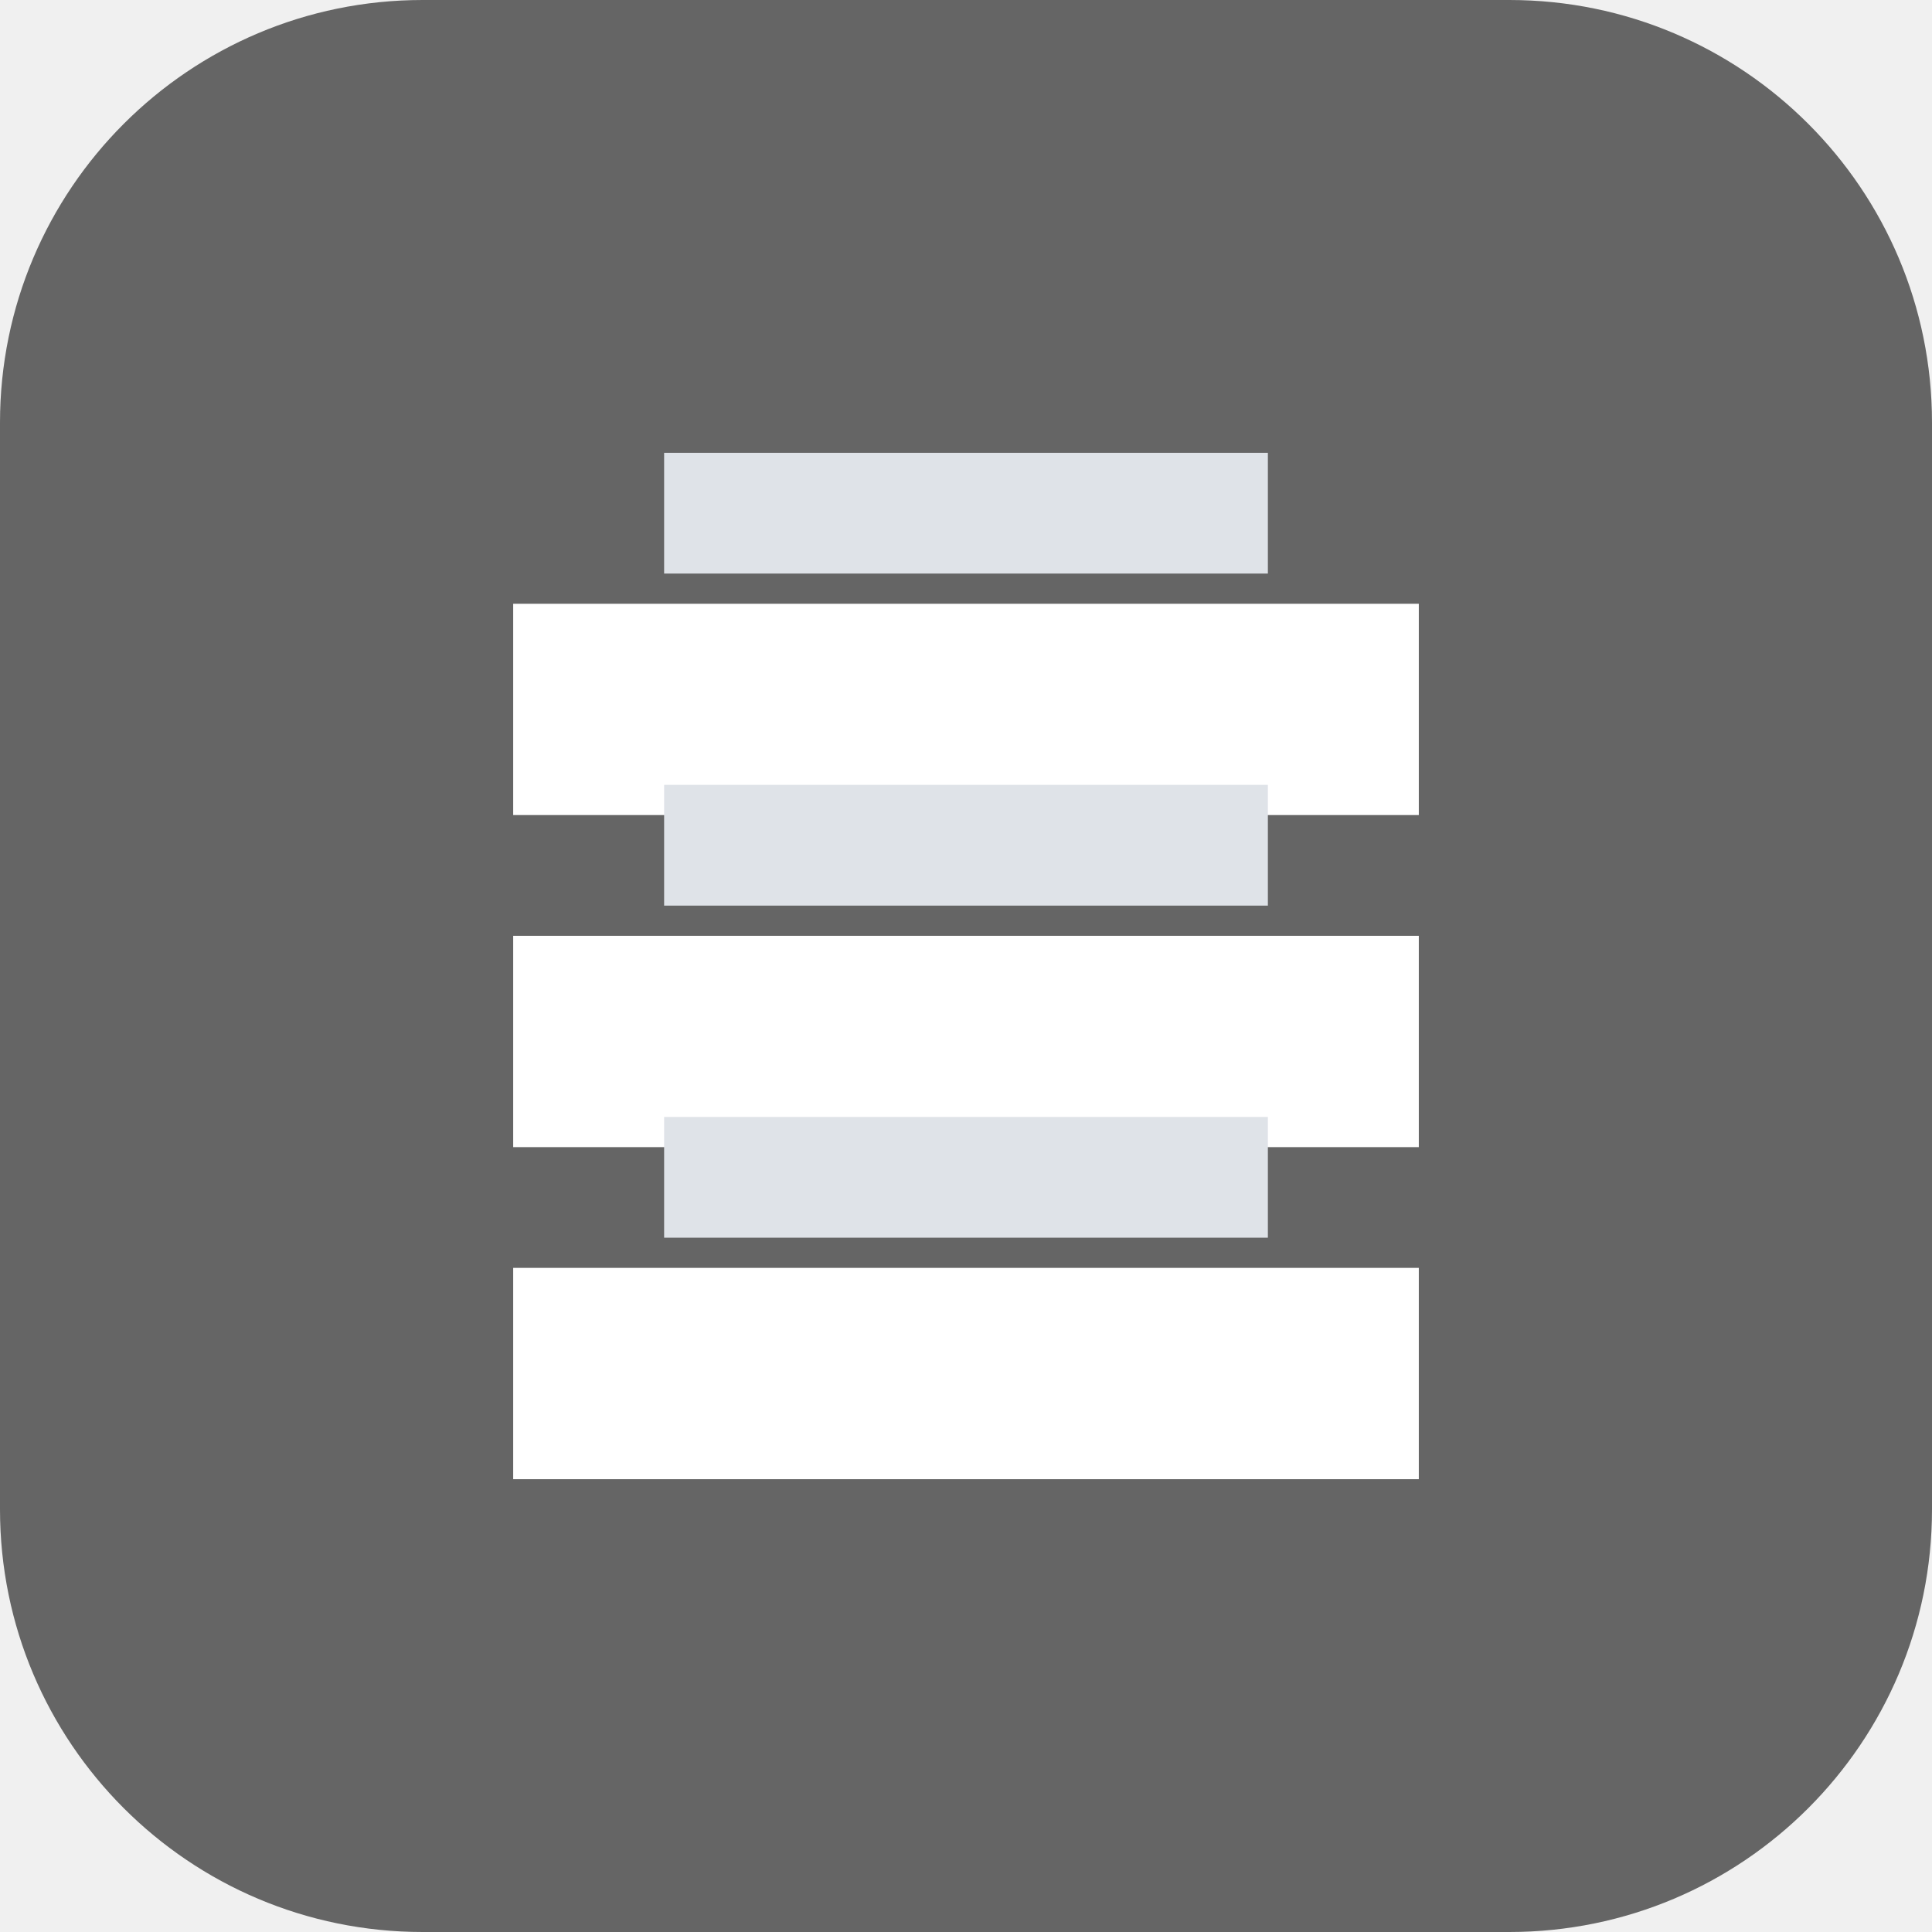
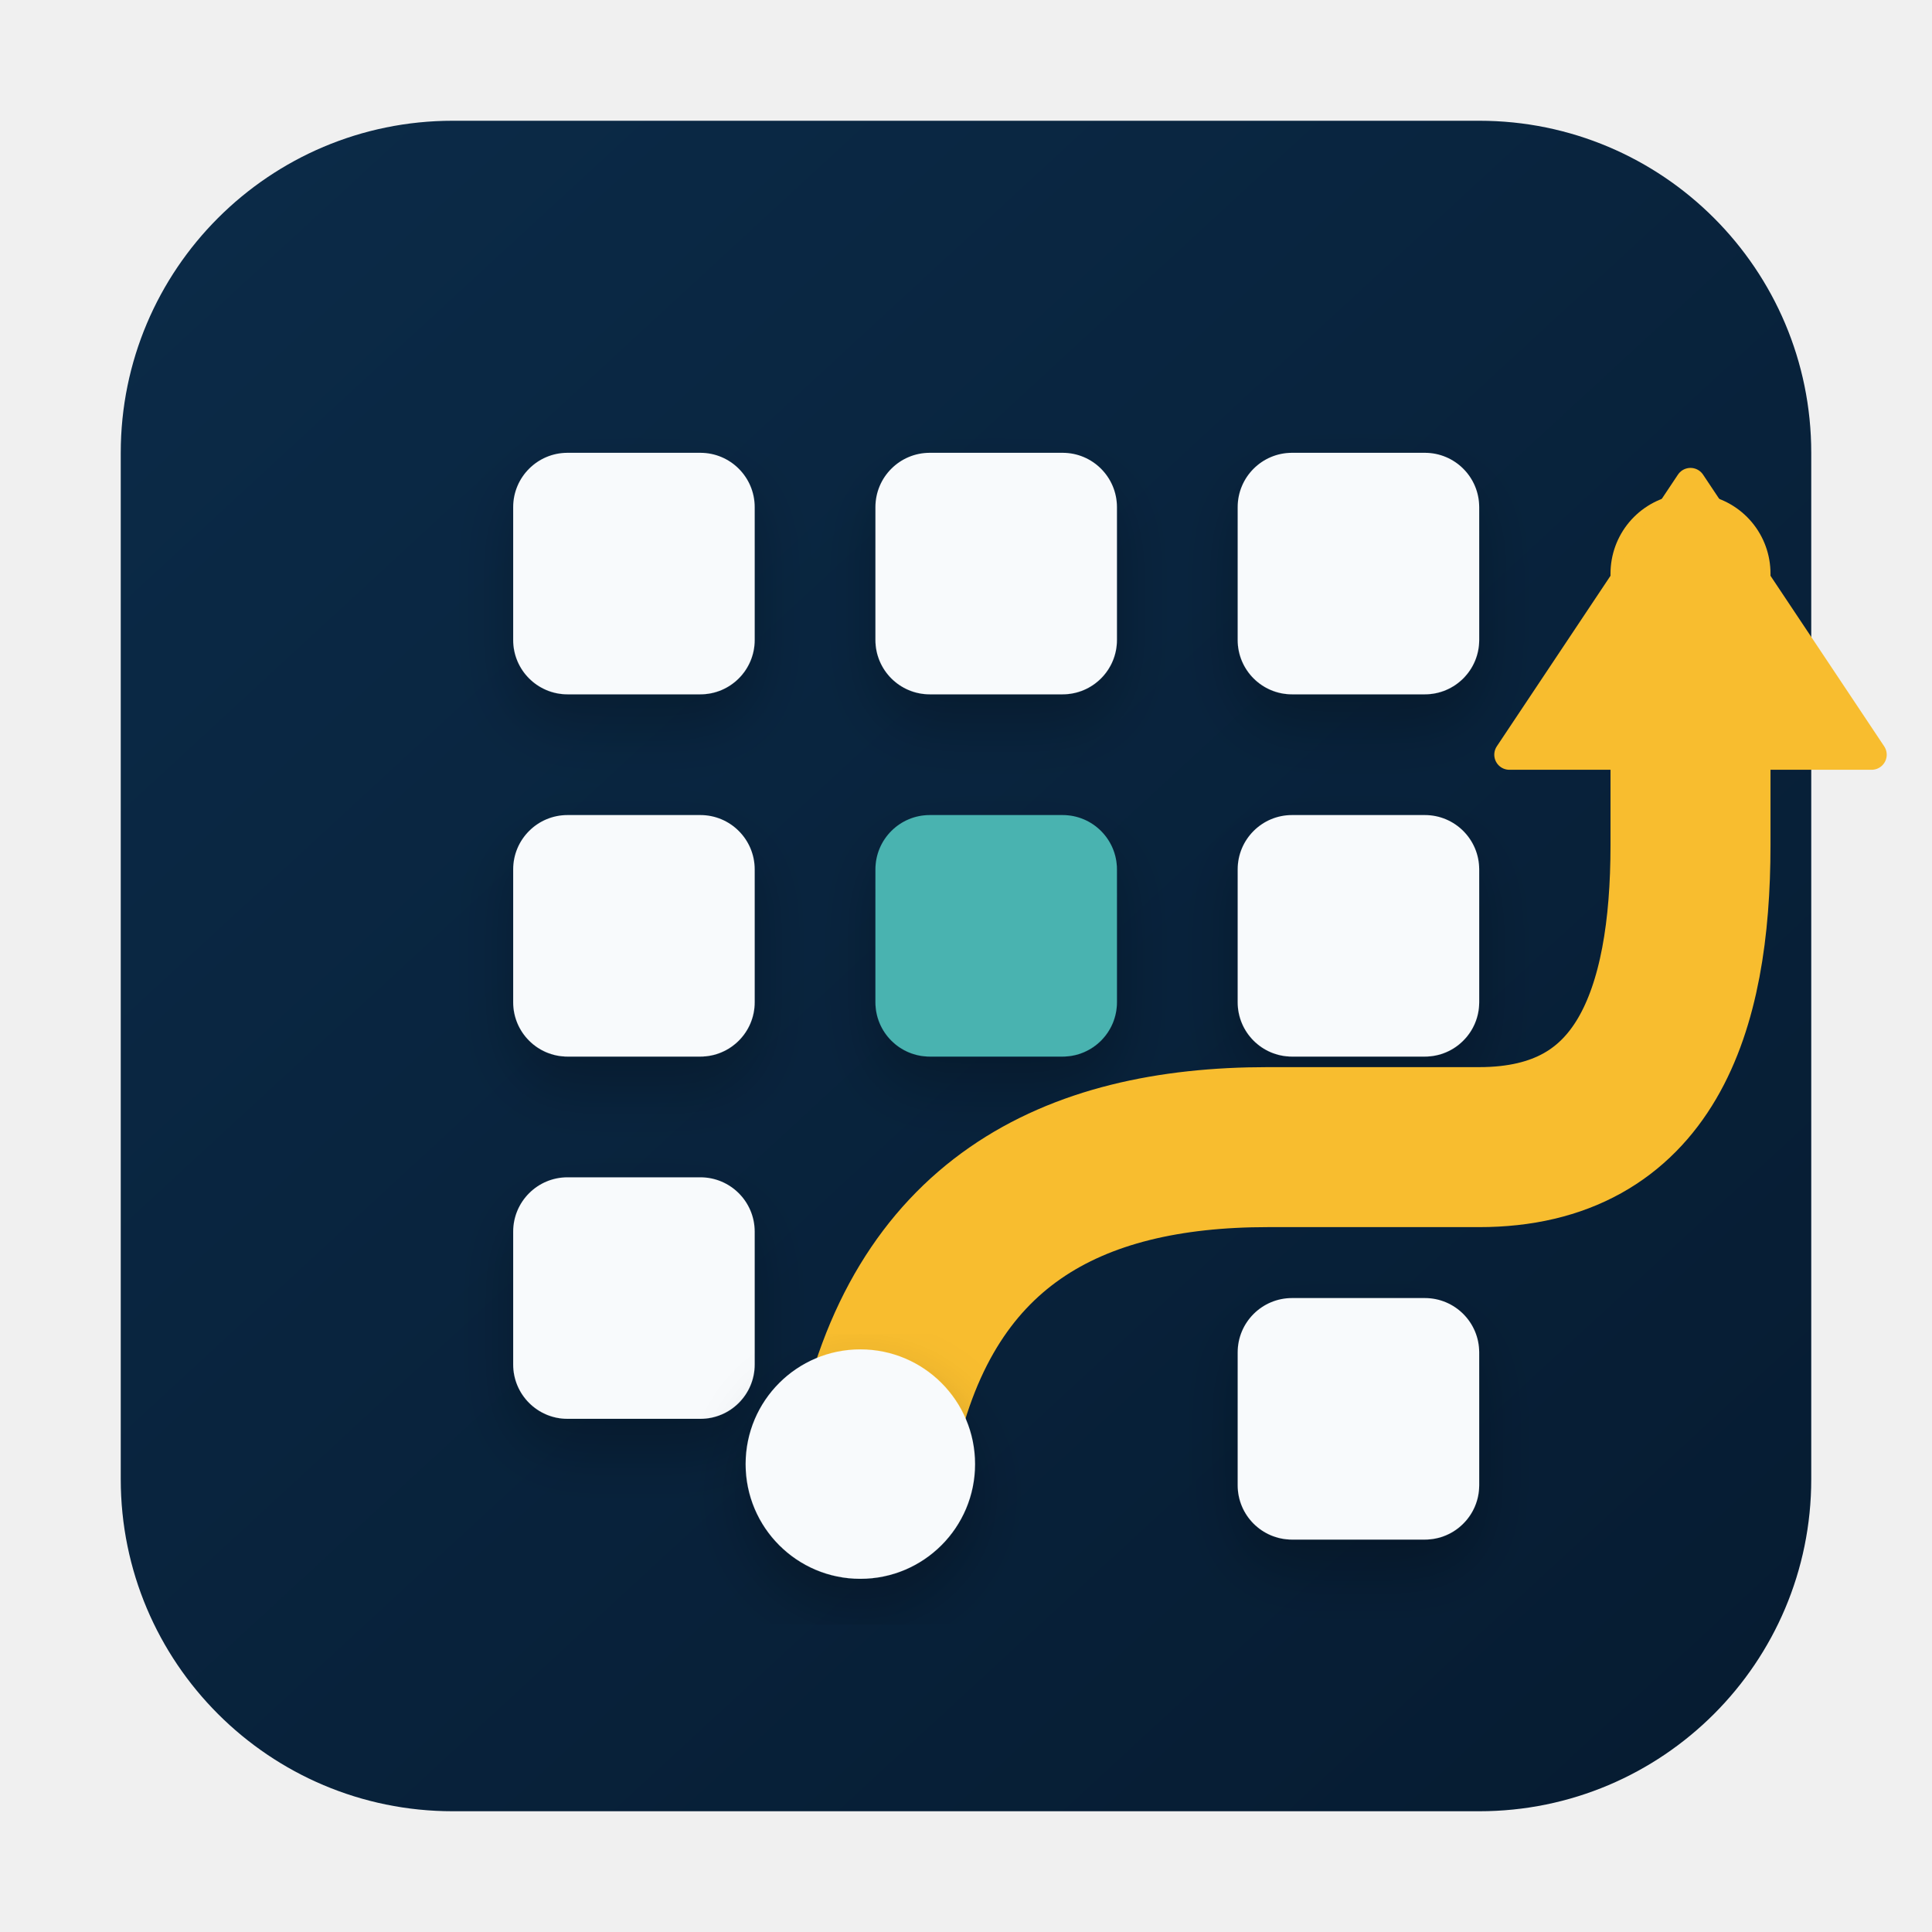
<svg xmlns="http://www.w3.org/2000/svg" viewBox="0 0 64 64">
-   <rect width="64" height="64" rx="14" fill="#656565" />
-   <path fill="#fff" d="M17 20h30v7H17zM17 31h30v7H17zM17 42h30v7H17z" />
-   <path fill="#dfe3e8" d="M22 15h20v4H22zM22 26h20v4H22zM22 37h20v4H22z" />
+   <defs>
+     <linearGradient id="bg" x1="8" y1="6" x2="56" y2="58" gradientUnits="userSpaceOnUse">
+       <stop stop-color="#0b2a47" />
+       <stop offset="1" stop-color="#061c32" />
+     </linearGradient>
+     <filter id="soft-shadow" x="-20%" y="-20%" width="140%" height="140%">
+       <feDropShadow dx="0" dy="1" stdDeviation="1" flood-color="#000" flood-opacity=".24" />
+     </filter>
+   </defs>
+   <rect x="4" y="4" width="56" height="56" rx="11" fill="url(#bg)" />
+   <g filter="url(#soft-shadow)">
+     <rect x="17" y="15" width="8" height="8" rx="1.8" fill="#f8fafc" />
+     <rect x="29" y="15" width="8" height="8" rx="1.8" fill="#f8fafc" />
+     <rect x="41" y="15" width="8" height="8" rx="1.8" fill="#f8fafc" />
+     <rect x="17" y="27" width="8" height="8" rx="1.8" fill="#f8fafc" />
+     <rect x="29" y="27" width="8" height="8" rx="1.8" fill="#48b3b0" />
+     <rect x="41" y="27" width="8" height="8" rx="1.8" fill="#f8fafc" />
+     <rect x="17" y="39" width="8" height="8" rx="1.8" fill="#f8fafc" />
+     <rect x="41" y="43" width="8" height="8" rx="1.8" fill="#f8fafc" />
+   </g>
+   <path d="M29 48C30.5 40.5 35.5 38 42 38h7c5.5 0 7-4.5 7-10v-9" fill="none" stroke="#f8bd2f" stroke-width="5.3" stroke-linecap="round" stroke-linejoin="round" />
+   <path d="M56 16l6 9H50z" fill="#f8bd2f" stroke="#f8bd2f" stroke-linejoin="round" />
+   <circle cx="28.5" cy="48.5" r="3.8" fill="#f8fafc" filter="url(#soft-shadow)" />
</svg>
